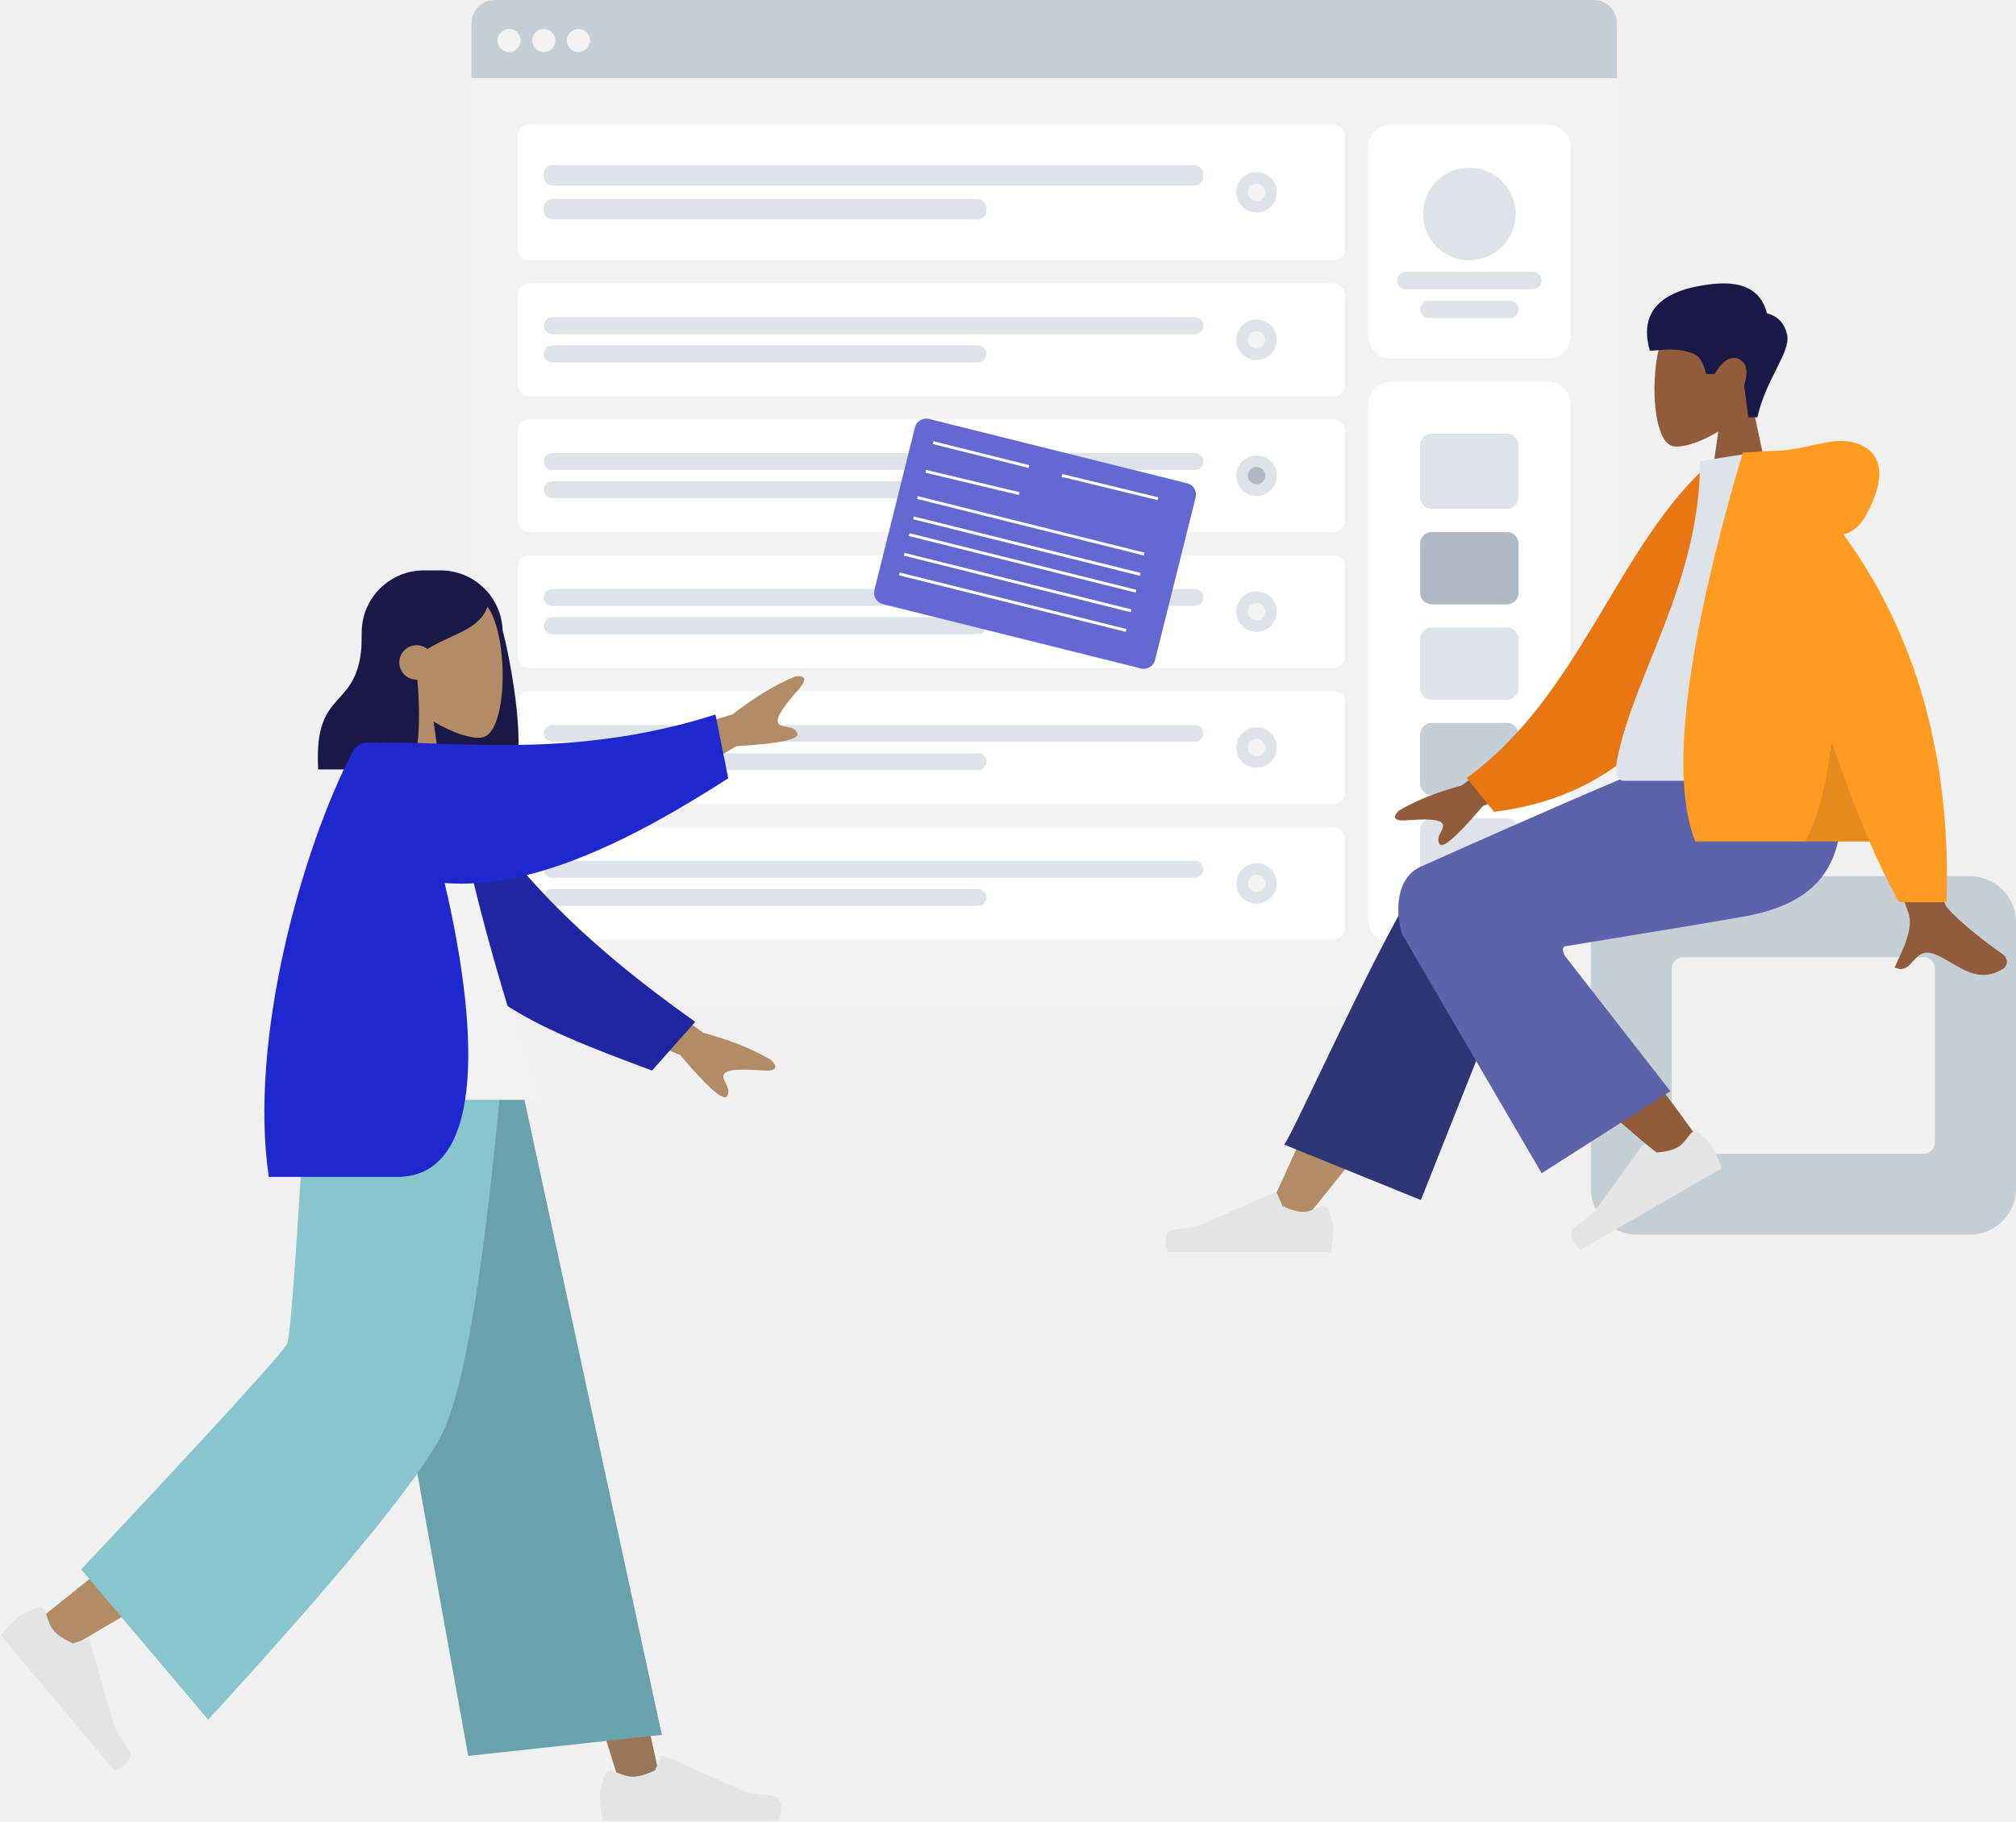
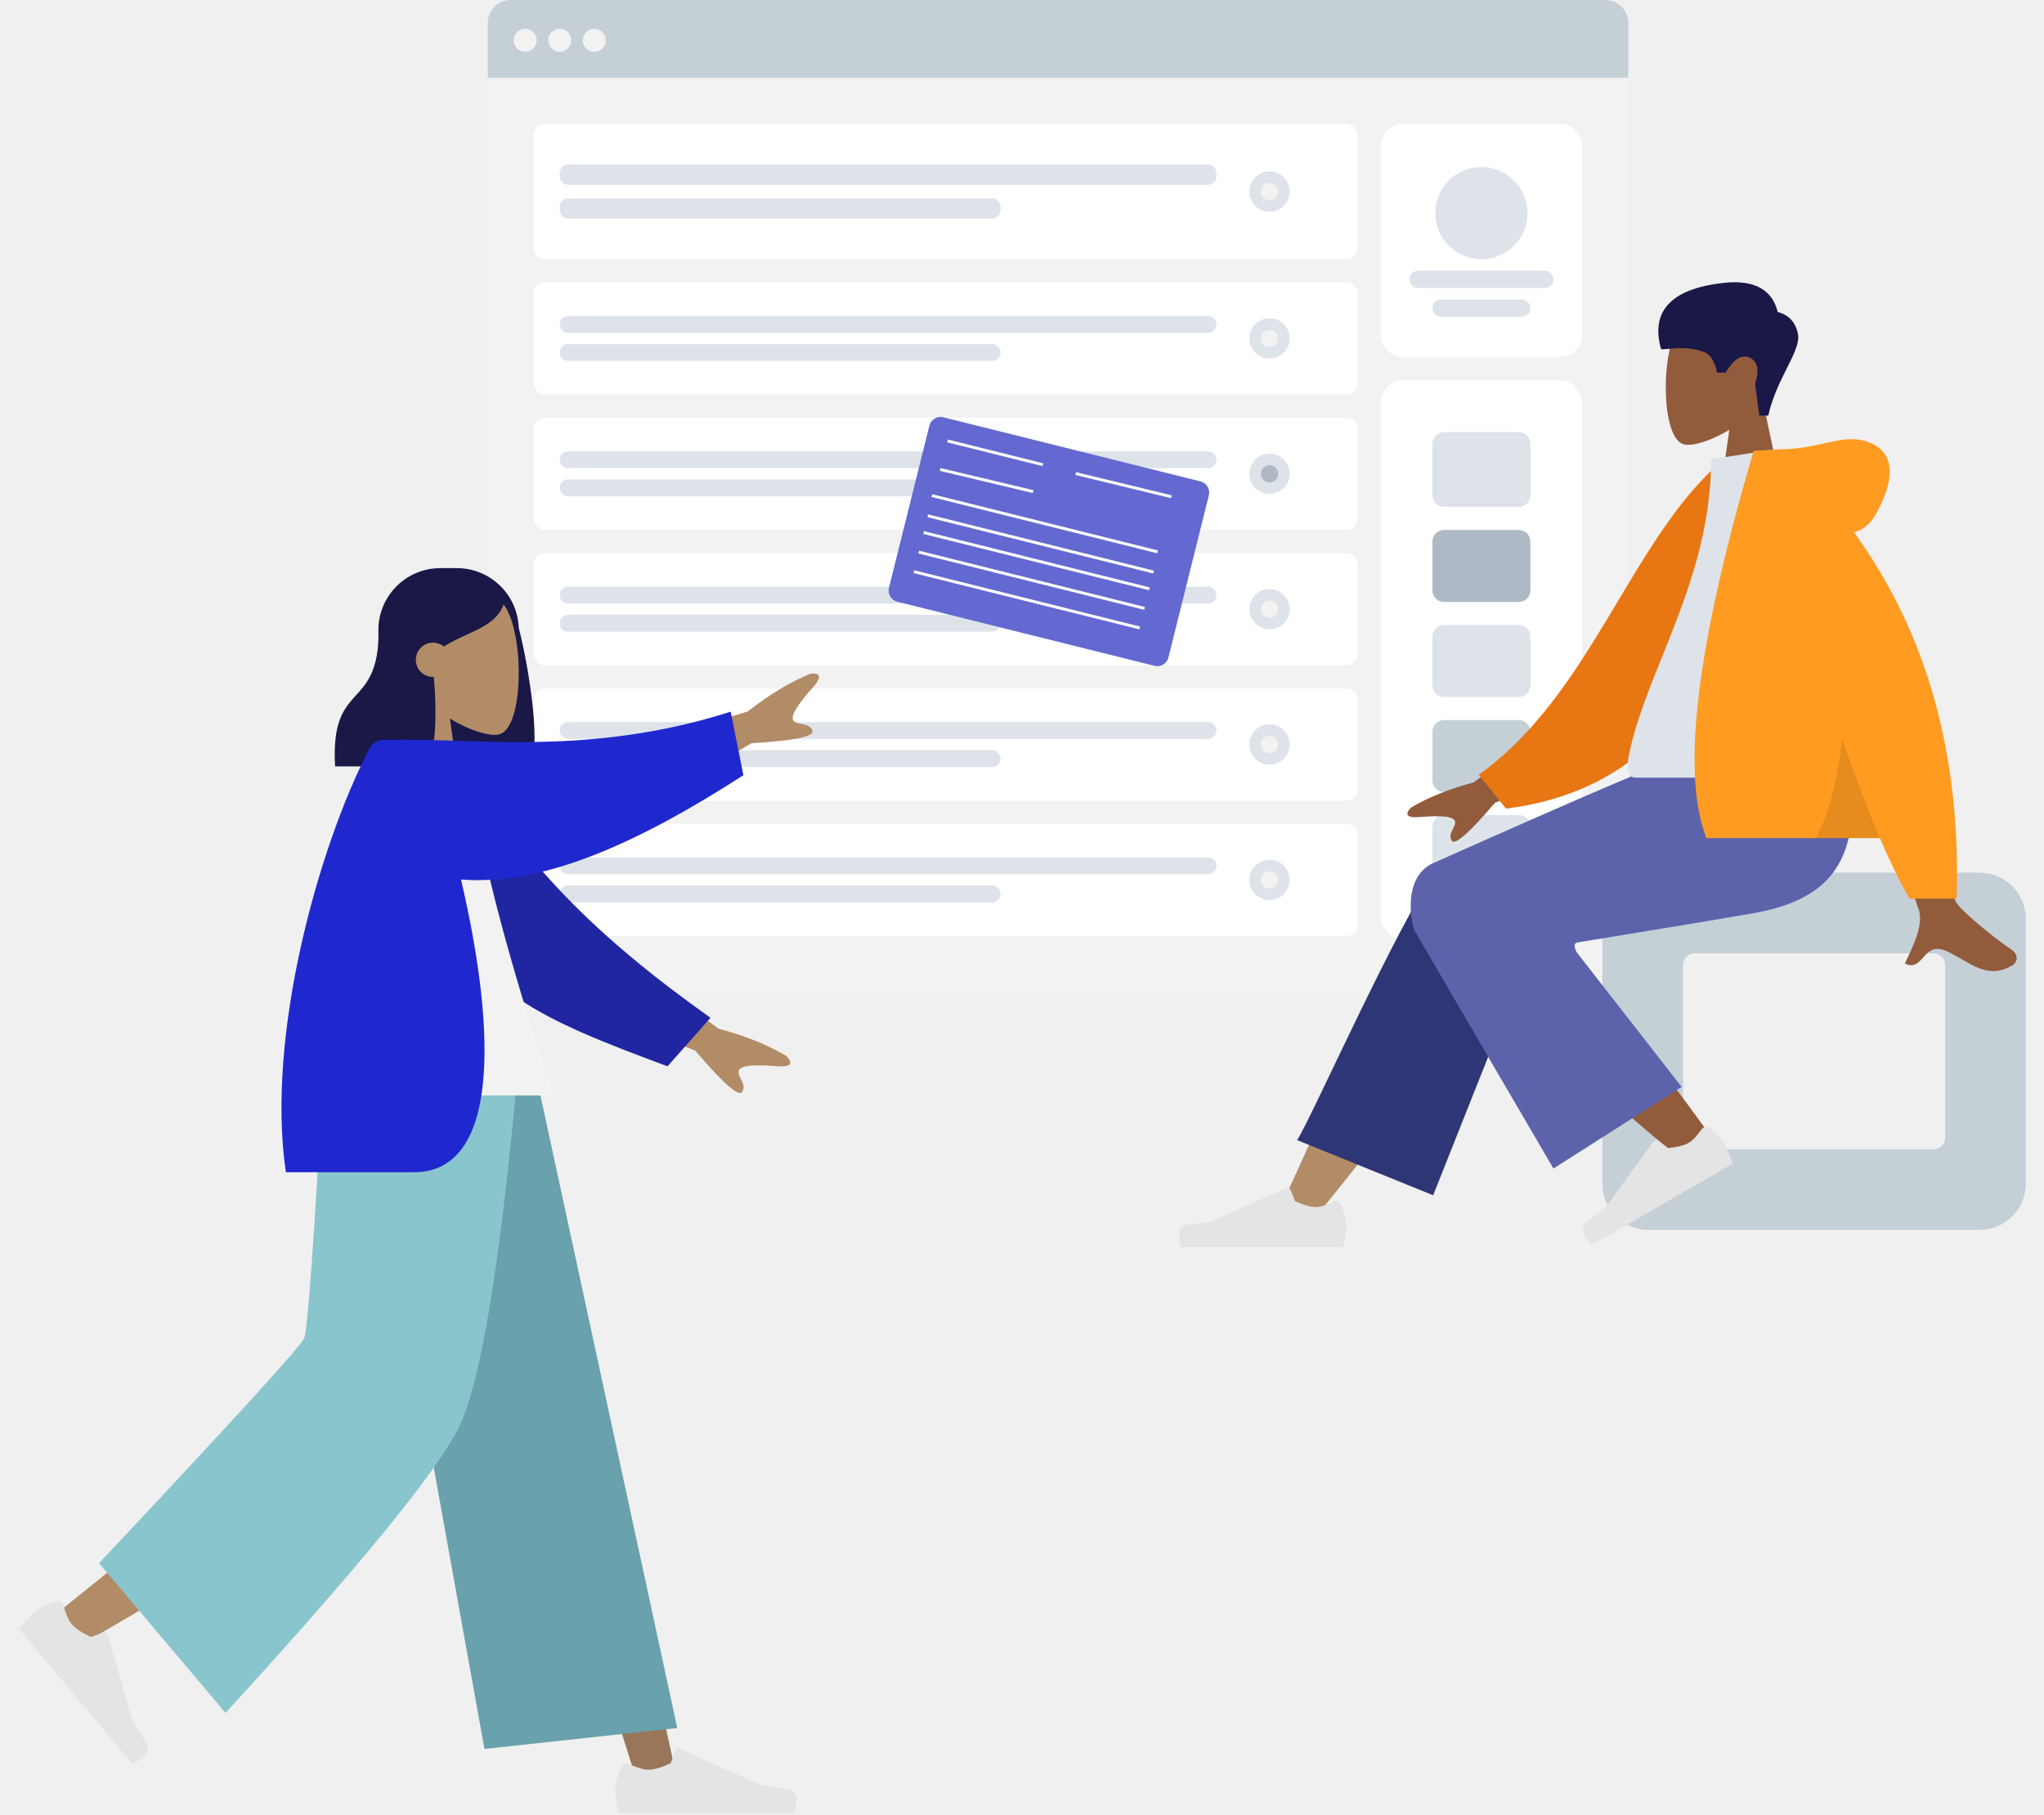
- <svg xmlns="http://www.w3.org/2000/svg" width="697px" height="630px" viewBox="0 0 697 630" version="1.1">
+ <svg xmlns="http://www.w3.org/2000/svg" width="597px" height="530px" viewBox="0 0 697 630" version="1.1">
  <g id="Landing-page" stroke="none" stroke-width="1" fill="none" fill-rule="evenodd">
    <g id="Home-Dashboard" transform="translate(-536, -137)">
      <g id="Illustration" transform="translate(517, 137)">
        <g id="Image" transform="translate(182, 0)">
          <g id="Web">
            <rect id="Container" fill="#F2F2F2" x="0" y="0" width="396" height="346" rx="8" />
            <path d="M8,0 L388,0 C392.418,-8.11624501e-16 396,3.582 396,8 L396,27 L0,27 L0,8 C-5.41083001e-16,3.582 3.582,8.11624501e-16 8,0 Z" id="Header" fill="#C5CFD6" />
            <g id="Buttons" transform="translate(9, 10)" fill="#F2F2F2">
              <circle id="buttons" cx="4" cy="4" r="4" />
              <circle id="buttons" cx="16" cy="4" r="4" />
              <circle id="buttons" cx="28" cy="4" r="4" />
            </g>
            <g id="Content" transform="translate(16, 43)">
              <g id="Components" transform="translate(294, 89)">
                <rect id="Background" fill="#FFFFFF" x="0" y="0" width="70" height="194" rx="8" />
                <g id="Rows" transform="translate(18, 18)">
                  <rect id="Data" fill="#DDE3E9" x="0" y="0" width="34" height="26" rx="4" />
                  <rect id="Data" fill="#AFB9C5" x="0" y="34" width="34" height="25" rx="4" />
                  <rect id="Data" fill="#DDE3E9" x="0" y="67" width="34" height="25" rx="4" />
                  <rect id="Data" fill="#DDE3E9" x="0" y="133" width="34" height="25" rx="4" />
                  <rect id="Data" fill="#C5CFD6" x="0" y="100" width="34" height="25" rx="4" />
                </g>
              </g>
              <g id="Profile" transform="translate(294, 0)">
                <rect id="Background" fill="#FFFFFF" x="0" y="0" width="70" height="81" rx="8" />
                <g id="Profile-Info" transform="translate(10, 15)" fill="#DDE3E9">
                  <circle id="Avatar" cx="25" cy="16" r="16" />
                  <rect id="Name" x="0" y="36" width="50" height="6" rx="3" />
                  <rect id="Name" x="8" y="46" width="34" height="6" rx="3" />
                </g>
              </g>
              <g id="Rows">
                <g id="Row">
                  <rect id="Container" fill="#FFFFFF" x="0" y="0" width="286" height="47" rx="4" />
                  <g id="Text-Stuff" transform="translate(9, 14.1)" fill="#DDE3E9">
                    <rect id="Label" x="0" y="0" width="228" height="7.05" rx="3" />
                    <rect id="Label" x="0" y="11.75" width="153.041" height="7.05" rx="3" />
                  </g>
                  <g id="Check" transform="translate(248.4351, 16.5)">
                    <circle id="Background" fill="#DDE3E9" cx="7" cy="7" r="7" />
                    <circle id="Indicator" fill="#F2F2F2" cx="7" cy="7" r="3" />
                  </g>
                </g>
                <g id="Row" transform="translate(0, 55)">
                  <rect id="Container" fill="#FFFFFF" x="0" y="0" width="286" height="39" rx="4" />
                  <g id="Text-Stuff" transform="translate(9, 11.7)" fill="#DDE3E9">
                    <rect id="Label" x="0" y="0" width="228" height="5.85" rx="2.925" />
                    <rect id="Label" x="0" y="9.75" width="153.041" height="5.85" rx="2.925" />
                  </g>
                  <g id="Check" transform="translate(248.4351, 12.5)">
                    <circle id="Background" fill="#DDE3E9" cx="7" cy="7" r="7" />
                    <circle id="Indicator" fill="#F2F2F2" cx="7" cy="7" r="3" />
                  </g>
                </g>
                <g id="Row" transform="translate(0, 102)">
                  <rect id="Container" fill="#FFFFFF" x="0" y="0" width="286" height="39" rx="4" />
                  <g id="Text-Stuff" transform="translate(9, 11.7)" fill="#DDE3E9">
                    <rect id="Label" x="0" y="0" width="228" height="5.85" rx="2.925" />
                    <rect id="Label" x="0" y="9.75" width="153.041" height="5.85" rx="2.925" />
                  </g>
                  <g id="Check" transform="translate(248.4351, 12.5)">
                    <circle id="Background" fill="#DDE3E9" cx="7" cy="7" r="7" />
                    <circle id="Indicator" fill="#AFB9C5" cx="7" cy="7" r="3" />
                  </g>
                </g>
                <g id="Row" transform="translate(0, 243)">
                  <rect id="Container" fill="#FFFFFF" x="0" y="0" width="286" height="39" rx="4" />
                  <g id="Text-Stuff" transform="translate(9, 11.7)" fill="#DDE3E9">
                    <rect id="Label" x="0" y="0" width="228" height="5.85" rx="2.925" />
                    <rect id="Label" x="0" y="9.75" width="153.041" height="5.85" rx="2.925" />
                  </g>
                  <g id="Check" transform="translate(248.4351, 12.5)">
                    <circle id="Background" fill="#DDE3E9" cx="7" cy="7" r="7" />
                    <circle id="Indicator" fill="#F2F2F2" cx="7" cy="7" r="3" />
                  </g>
                </g>
                <g id="Row" transform="translate(0, 196)">
                  <rect id="Container" fill="#FFFFFF" x="0" y="0" width="286" height="39" rx="4" />
                  <g id="Text-Stuff" transform="translate(9, 11.7)" fill="#DDE3E9">
                    <rect id="Label" x="0" y="0" width="228" height="5.85" rx="2.925" />
                    <rect id="Label" x="0" y="9.75" width="153.041" height="5.85" rx="2.925" />
                  </g>
                  <g id="Check" transform="translate(248.4351, 12.5)">
                    <circle id="Background" fill="#DDE3E9" cx="7" cy="7" r="7" />
                    <circle id="Indicator" fill="#F2F2F2" cx="7" cy="7" r="3" />
                  </g>
                </g>
                <g id="Row" transform="translate(0, 149)">
                  <rect id="Container" fill="#FFFFFF" x="0" y="0" width="286" height="39" rx="4" />
                  <g id="Text-Stuff" transform="translate(9, 11.7)" fill="#DDE3E9">
                    <rect id="Label" x="0" y="0" width="228" height="5.85" rx="2.925" />
                    <rect id="Label" x="0" y="9.75" width="153.041" height="5.85" rx="2.925" />
                  </g>
                  <g id="Check" transform="translate(248.4351, 12.5)">
                    <circle id="Background" fill="#DDE3E9" cx="7" cy="7" r="7" />
                    <circle id="Indicator" fill="#F2F2F2" cx="7" cy="7" r="3" />
                  </g>
                </g>
              </g>
            </g>
          </g>
        </g>
        <g id="A-Human/Standing" transform="translate(619, 250.5) scale(-1, 1) translate(-619, -250.5) translate(469, 74)">
          <g id="Head/Front" transform="translate(82, 0)">
            <g id="Head" transform="translate(54, 31)" fill="#915B3C">
              <path d="M8.262,34.49 C3.654,29.081 0.536,22.453 1.057,15.025 C2.558,-6.375 32.349,-1.667 38.143,9.134 C43.938,19.935 43.25,47.333 35.76,49.263 C32.774,50.033 26.411,48.147 19.935,44.244 L24,73 L0,73 L8.262,34.49 Z" />
            </g>
            <path d="M60.418,70.308 C57.406,56.906 48.825,47.771 50.135,41.782 C51.009,37.789 53.338,35.305 57.121,34.332 C59.078,26.416 65.39,23.048 76.056,24.23 C92.055,26.004 101.819,32.648 97.602,47.268 C93.726,47.268 89.046,45.866 82.576,48.268 C80.522,49.03 79.054,51.393 78.17,55.358 L75.246,55.358 C72.408,50.653 69.609,48.924 66.851,50.171 C64.092,51.418 63.465,54.447 64.97,59.259 L63.529,70.308 L60.418,70.308 Z" id="Hair" fill="#191847" />
          </g>
          <g id="Bottom/Skinny-Jeans-1" transform="translate(0, 187)">
            <g id="Seat" transform="translate(10, 42)" fill="#C5CFD6">
              <path d="M59,0 L174,0 C182.837,-1.623249e-15 190,7.163 190,16 L190,108 C190,116.837 182.837,124 174,124 L59,124 C50.163,124 43,116.837 43,108 L43,16 C43,7.163 50.163,1.623249e-15 59,0 Z M75,28 C72.791,28 71,29.791 71,32 L71,92 C71,94.209 72.791,96 75,96 L158,96 C160.209,96 162,94.209 162,92 L162,32 C162,29.791 160.209,28 158,28 L75,28 Z" />
            </g>
            <path d="M299.159,161 C279.443,136.924 266.103,119.075 259.138,107.454 C247.213,87.555 237.453,69.848 234.373,63.084 C227.028,46.955 251.282,39.403 256.771,46.926 C265.079,58.312 282.822,94.143 310,154.417 L299.159,161 Z" id="LegLower" fill="#B28B67" />
            <path d="M258.758,154 L222.065,61.637 C214.217,44.8 252.116,33.732 257.883,41.568 C270.977,59.357 302.099,129.534 306,134.834 L258.758,154 Z" id="LegLower" fill="#2F3676" />
            <g id="Lower-Leg" transform="translate(220.173, 98.49928) rotate(39) translate(-220.173, -98.49928) translate(192.673, 26.49928)" fill="#915B3C">
              <path d="M4.81,137.955 C3.804,125.354 1.934,81.734 3.805,61.543 C4.343,55.741 4.909,50.132 5.48,44.87 C7.177,29.228 36.179,29.723 33.876,44.583 C28.14,81.59 18.045,133.453 17.321,137.934 C16.307,144.215 5.443,145.874 4.81,137.955 Z" id="LegLower" />
            </g>
            <g id="Right-Shoe" transform="translate(189.5, 140) rotate(30) translate(-189.5, -140) translate(159, 120)" fill="#E4E4E4">
              <path d="M2.678,25.402 C1.559,28.388 1,30.623 1,32.106 C1,33.909 1.3,36.54 1.901,40 C3.993,40 22.794,40 58.303,40 C59.769,35.155 58.923,32.539 55.765,32.152 C52.607,31.766 49.984,31.417 47.895,31.106 L21.68,19.419 C21.176,19.194 20.584,19.421 20.359,19.925 C20.356,19.934 20.352,19.942 20.348,19.951 L18.663,24.039 C15.74,25.403 13.364,26.085 11.537,26.085 C10.052,26.085 8.001,25.485 5.384,24.285 L5.384,24.285 C4.38,23.825 3.193,24.266 2.733,25.27 C2.713,25.313 2.695,25.357 2.678,25.402 Z" id="shoe" />
            </g>
            <g id="Right-Shoe" transform="translate(288, 132)" fill="#E4E4E4">
              <path d="M2.678,25.402 C1.559,28.388 1,30.623 1,32.106 C1,33.909 1.3,36.54 1.901,40 C3.993,40 22.794,40 58.303,40 C59.769,35.155 58.923,32.539 55.765,32.152 C52.607,31.766 49.984,31.417 47.895,31.106 L21.68,19.419 C21.176,19.194 20.584,19.421 20.359,19.925 C20.356,19.934 20.352,19.942 20.348,19.951 L18.663,24.039 C15.74,25.403 13.364,26.085 11.537,26.085 C10.052,26.085 8.001,25.485 5.384,24.285 L5.384,24.285 C4.38,23.825 3.193,24.266 2.733,25.27 C2.713,25.313 2.695,25.357 2.678,25.402 Z" id="shoe" />
            </g>
            <path d="M208.862,66.25 C178.365,61.282 157.938,57.884 147.581,56.058 C118.057,50.852 109.448,34.965 114.538,0.302 L168.934,0.302 C176.133,2.381 206.21,15.237 259.168,38.872 C268.696,43.602 266.921,57.547 265.18,62.142 C265.109,62.329 249.046,89.853 216.992,144.713 L172.494,116.365 L208.946,69.59 C209.908,67.651 209.88,66.538 208.862,66.25 Z" id="Leg-and-Butt" fill="#5C63AB" />
          </g>
          <g id="Body/Long-Sleeve-1" transform="translate(22, 82)">
            <path d="M190.781,92.211 L222.679,115.635 C231.331,117.97 238.559,120.874 244.364,124.349 C245.735,125.598 247.392,128.128 241.705,127.691 C236.019,127.254 230.018,127.049 229.233,128.989 C228.449,130.929 231.89,133.248 230.304,135.865 C229.246,137.61 224.251,133.235 215.317,122.741 L183.73,109.642 L190.781,92.211 Z M68.308,93.02 L89.205,93.102 C76.302,134.756 69.336,156.857 68.308,159.406 C65.994,165.14 70.891,173.874 72.985,178.567 C66.165,181.619 66.891,170.317 58.288,174.319 C50.435,177.973 44.462,184.592 35.389,178.994 C34.274,178.306 33.051,175.715 36.005,173.69 C43.362,168.645 53.965,159.815 55.398,156.908 C57.352,152.945 61.655,131.649 68.308,93.02 Z" id="Skin" fill="#915B3C" />
            <path d="M122.732,9.58 L131.217,7.349 C165.594,32.163 183.362,84.056 224.997,108.727 L216.59,121.241 C147.889,118.772 125.383,55.547 122.732,9.58 Z" id="Coat-Back" fill="#E87613" transform="translate(173.8642, 64.29484) rotate(5) translate(-173.8642, -64.29484) " />
            <path d="M90,114 C124.672,114 150.176,114 166.511,114 C170.008,114 169.349,108.952 168.843,106.404 C163.011,77.004 140.241,45.312 140.241,3.461 L118.172,0 C99.917,29.358 93.605,65.505 90,114 Z" id="Shirt" fill="#DDE3E9" />
            <path d="M90.615,28.858 C87.41,27.937 84.871,25.788 83,22.411 C74.934,7.856 77.847,-0.158 86.467,-2.792 C95.088,-5.426 102.775,-2.04281037e-14 116.51,-7.10542736e-15 C117.257,-6.21724894e-15 117.941,0.047 118.563,0.14 L125.472,0.535 C145.294,67.715 150.761,112.537 141.872,135 L81.652,135 C78.084,143.32 74.67,150.32 71.409,156 L55,156 C53.456,106.067 65.327,63.686 90.615,28.858 Z" id="Coat-Front" fill="#FF9B21" />
            <path d="M94.765,100.498 C96.659,116.344 99.737,127.845 104,135 L81.652,135 C85.814,125.295 90.185,113.794 94.765,100.498 Z" id="Shade" fill-opacity="0.1" fill="#000000" />
          </g>
        </g>
        <g id="humaaan-2" transform="translate(0, 168)">
          <g id="Head/Front" transform="translate(88.81299, 0)">
            <path d="M103.963,49.984 C107.658,64.156 112.209,93.863 107.352,98.61 L75.943,98.61 C75.942,98.597 75.941,98.584 75.941,98.571 C64.436,98.152 55.237,88.693 55.237,77.085 L55.237,50.751 C55.237,38.876 64.863,29.251 76.737,29.251 L82.476,29.251 C94.094,29.251 103.559,38.465 103.963,49.984 Z" id="Hair-Back" fill="#191847" />
            <g id="Head" transform="translate(58.4866, 33.58404)" fill="#B28B67">
              <path d="M8.949,37.365 C3.958,31.505 0.58,24.324 1.145,16.278 C2.771,-6.906 35.036,-1.806 41.312,9.895 C47.589,21.597 46.843,51.278 38.731,53.37 C35.497,54.204 28.605,52.161 21.592,47.932 L25.994,79.085 L0,79.085 L8.949,37.365 Z" />
            </g>
            <path d="M74.462,67.032 C75.66,79.901 75.18,94.596 71.611,98.084 L40.201,98.084 C38.451,67.67 55.364,79.448 55.364,50.812 C56.419,49.782 57.415,48.762 58.401,47.882 L58.366,47.04 C63.805,35.903 70.705,30.334 79.067,30.334 C91.609,30.334 95.568,36.171 98.938,41.128 C96.418,49.778 86.636,51.061 77.945,56.453 C76.921,55.621 75.614,55.122 74.191,55.122 C70.901,55.122 68.234,57.789 68.234,61.08 C68.234,64.371 70.901,67.039 74.191,67.039 C74.282,67.039 74.372,67.037 74.462,67.032 Z" id="Hair-Front" fill="#191847" />
          </g>
          <g id="Bottom/Skinny-Jeans-1" transform="translate(0, 202.5876)">
            <polygon id="Leg" fill="#997659" points="145.133 0 198.293 134.582 233.947 248.36 248.027 248.36 193.519 5.51469404e-13" />
            <path d="M134.429,0 C133.863,47.293 125.607,110.965 124.288,113.913 C123.409,115.879 93.055,140.871 33.225,188.892 L42.922,199.271 C113.515,158.1 150.446,134.769 153.712,129.278 C158.613,121.041 174.566,45.244 187.374,0 L134.429,0 Z" id="Leg" fill="#B28B67" />
            <g id="Left-Shoe" transform="translate(55.77889, 204.7543) rotate(50) translate(-55.77889, -204.7543) translate(22.74479, 183.0872)" fill="#E4E4E4">
              <path d="M2.966,27.346 C1.711,30.669 1.083,33.147 1.083,34.782 C1.083,36.735 1.408,39.586 2.059,43.334 C4.325,43.334 24.688,43.334 63.147,43.334 C64.735,38.085 63.818,35.251 60.398,34.832 C56.978,34.414 54.137,34.036 51.874,33.699 L23.403,21.003 C22.899,20.778 22.308,21.004 22.083,21.509 C22.079,21.518 22.075,21.526 22.072,21.535 L20.214,26.042 C17.048,27.52 14.475,28.259 12.495,28.259 C10.858,28.259 8.585,27.585 5.677,26.239 L5.677,26.239 C4.675,25.774 3.486,26.21 3.022,27.213 C3.001,27.257 2.983,27.301 2.966,27.346 Z" id="shoe" />
            </g>
            <g id="Right-Shoe" transform="translate(225.2817, 215.5879)" fill="#E4E4E4">
              <path d="M2.966,27.346 C1.711,30.669 1.083,33.147 1.083,34.782 C1.083,36.735 1.408,39.586 2.059,43.334 C4.325,43.334 24.688,43.334 63.147,43.334 C64.735,38.085 63.818,35.251 60.398,34.832 C56.978,34.414 54.137,34.036 51.874,33.699 L23.403,21.003 C22.899,20.778 22.308,21.004 22.083,21.509 C22.079,21.518 22.075,21.526 22.072,21.535 L20.214,26.042 C17.048,27.52 14.475,28.259 12.495,28.259 C10.858,28.259 8.585,27.585 5.677,26.239 L5.677,26.239 C4.675,25.774 3.486,26.21 3.022,27.213 C3.001,27.257 2.983,27.301 2.966,27.346 Z" id="shoe" />
            </g>
            <polygon id="Pant" fill="#69A1AC" points="180.875 236.641 247.815 229.374 198.205 3.07908372e-14 138.249 3.07908372e-14" />
            <path d="M47.071,172.146 L90.979,224.131 C137.227,173.608 164.189,140.641 171.867,125.232 C179.544,109.822 186.446,68.078 192.571,0 L125.073,0 C121.726,59.892 119.471,91.232 118.306,94.019 C117.141,96.806 93.396,122.848 47.071,172.146 Z" id="Pant" fill="#89C5CC" />
          </g>
          <g id="Body/Long-Sleeve-1" transform="translate(23.82788, 88.83521)">
            <path d="M207.361,2.531 L248.416,-9.79 C256.075,-15.752 263.298,-20.11 270.088,-22.866 C272.062,-23.238 275.331,-23.021 271.247,-18.387 C267.162,-13.753 263.074,-8.695 264.241,-6.752 C265.408,-4.809 269.657,-6.273 270.887,-3.195 C271.708,-1.143 264.667,0.326 249.765,1.212 L217.845,19.996 L207.361,2.531 Z M203.737,74.936 L238.284,100.309 C247.655,102.838 255.483,105.984 261.77,109.747 C263.255,111.101 265.05,113.842 258.891,113.369 C252.732,112.895 246.232,112.674 245.382,114.776 C244.532,116.877 248.259,119.389 246.541,122.225 C245.396,124.115 239.985,119.376 230.31,108.008 L196.098,93.82 L203.737,74.936 Z" id="Skin" fill="#B28B67" />
            <path d="M137.536,16.954 C164.788,45.978 198.027,64.916 243.359,81.715 L233.292,101.85 C186.52,97.439 161.514,93.916 141.911,64.848 C136.991,57.553 128.194,32.451 122.924,19.415 L137.536,16.954 Z" id="Coat-Back" fill="#2026A2" transform="translate(183.1416, 59.40234) rotate(15) translate(-183.1416, -59.40234) " />
            <path d="M97.478,123.503 L180.875,123.503 C161.984,65.874 152.334,26.321 151.925,4.844 C151.904,3.749 149.882,1.82 148.988,2.073 C142.447,3.92 135.448,3.23 127.99,0 C108.219,31.806 101.382,70.965 97.478,123.503 Z" id="Shirt" fill="#F2F2F2" />
            <path d="M135.107,0.051 C159.012,0.247 197.797,4.614 242.527,-9.75 L246.943,12.322 C213.137,34.07 178.905,50.917 148.909,48.524 C161.935,104.411 161.334,150.16 132.578,150.16 C118.845,150.16 104.023,150.16 88.11,150.16 C81.048,102.685 99.609,36.86 116.817,3.658 C117.474,2.39 118.873,-5.32907052e-15 122.169,-5.32907052e-15 C125.04,-5.32907052e-15 129.347,-5.32907052e-15 135.09,-5.32907052e-15 C135.095,0.017 135.101,0.034 135.107,0.051 Z" id="Coat-Front" fill="#1F28CF" />
          </g>
        </g>
        <g id="Image" transform="translate(320, 143)">
          <rect id="Photo-Background" fill="#6369D1" fill-rule="nonzero" transform="translate(56.83961, 45.02964) rotate(14) translate(-56.83961, -45.02964) " x="6.84" y="12.03" width="100" height="66" rx="4" />
          <path d="M9.955,55.478 L88.35,75.024 L9.955,55.478 Z M11.649,48.686 L90.043,68.232 L11.649,48.686 Z M13.342,41.894 L91.737,61.44 L13.342,41.894 Z M14.794,36.072 L93.188,55.618 L14.794,36.072 Z M16.201,29.063 L94.595,48.609 L16.201,29.063 Z M66.134,21.416 L99.368,29.468 L66.134,21.416 Z M21.65,10.091 L54.734,18.34 L21.65,10.091 Z M19.081,19.991 L51.372,27.692 L19.081,19.991 Z" id="Combined-Shape" stroke="#FFFFFF" fill="#FFFFFF" stroke-linecap="square" />
        </g>
      </g>
    </g>
  </g>
</svg>
